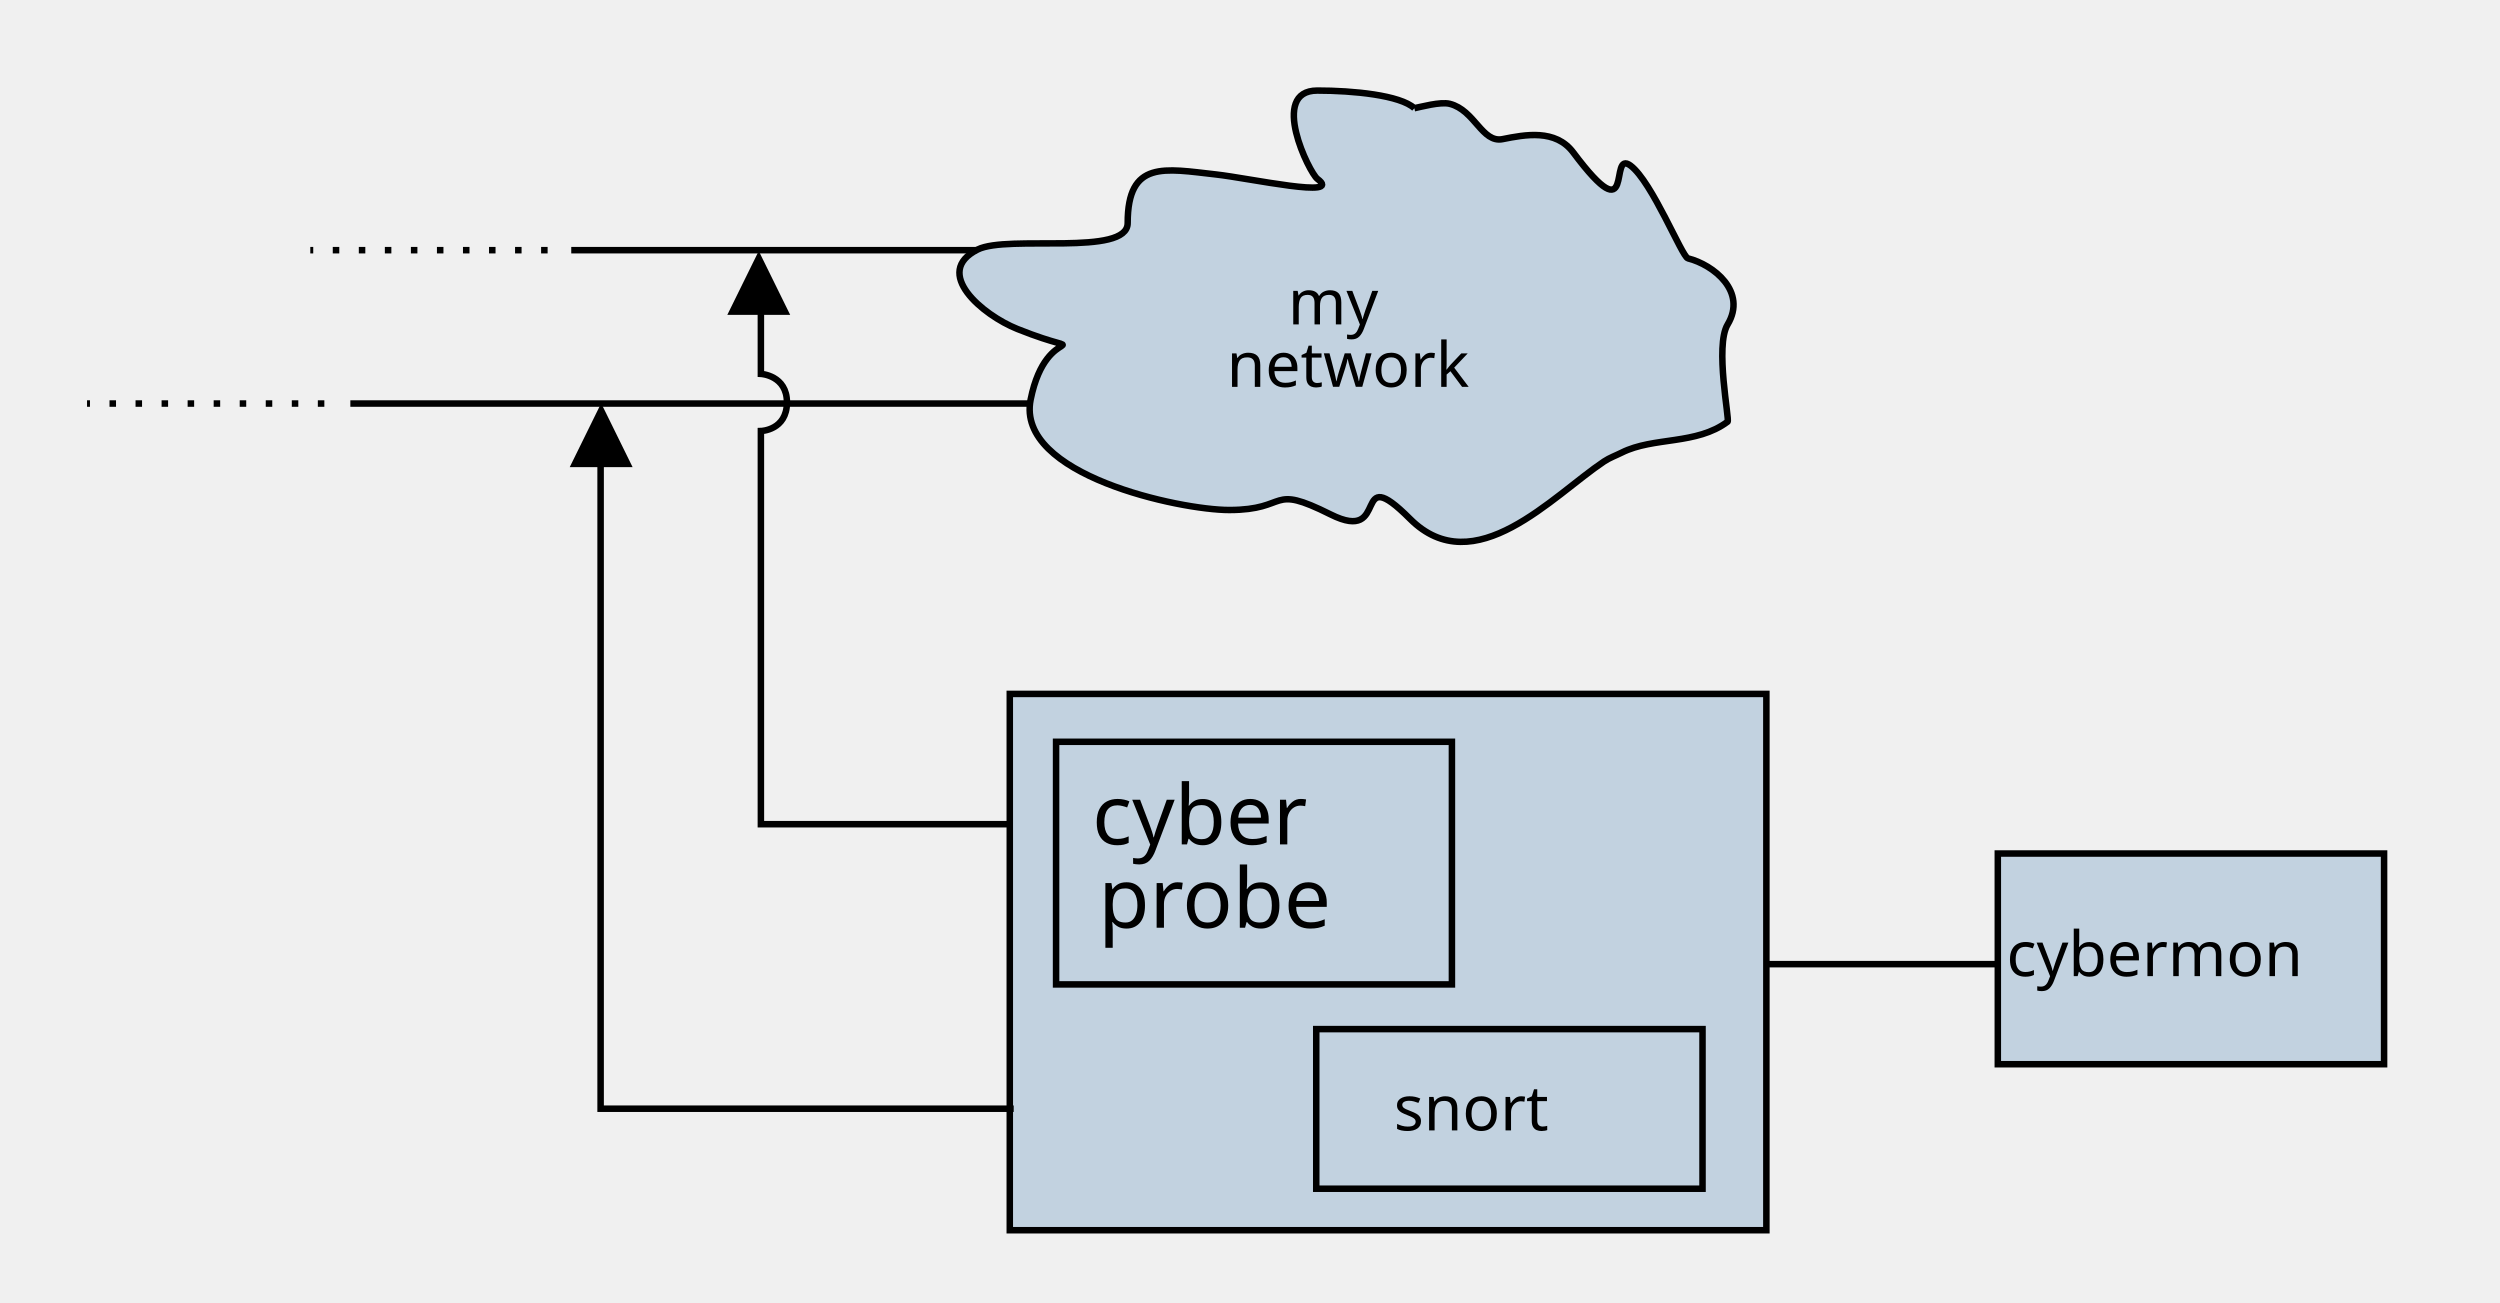
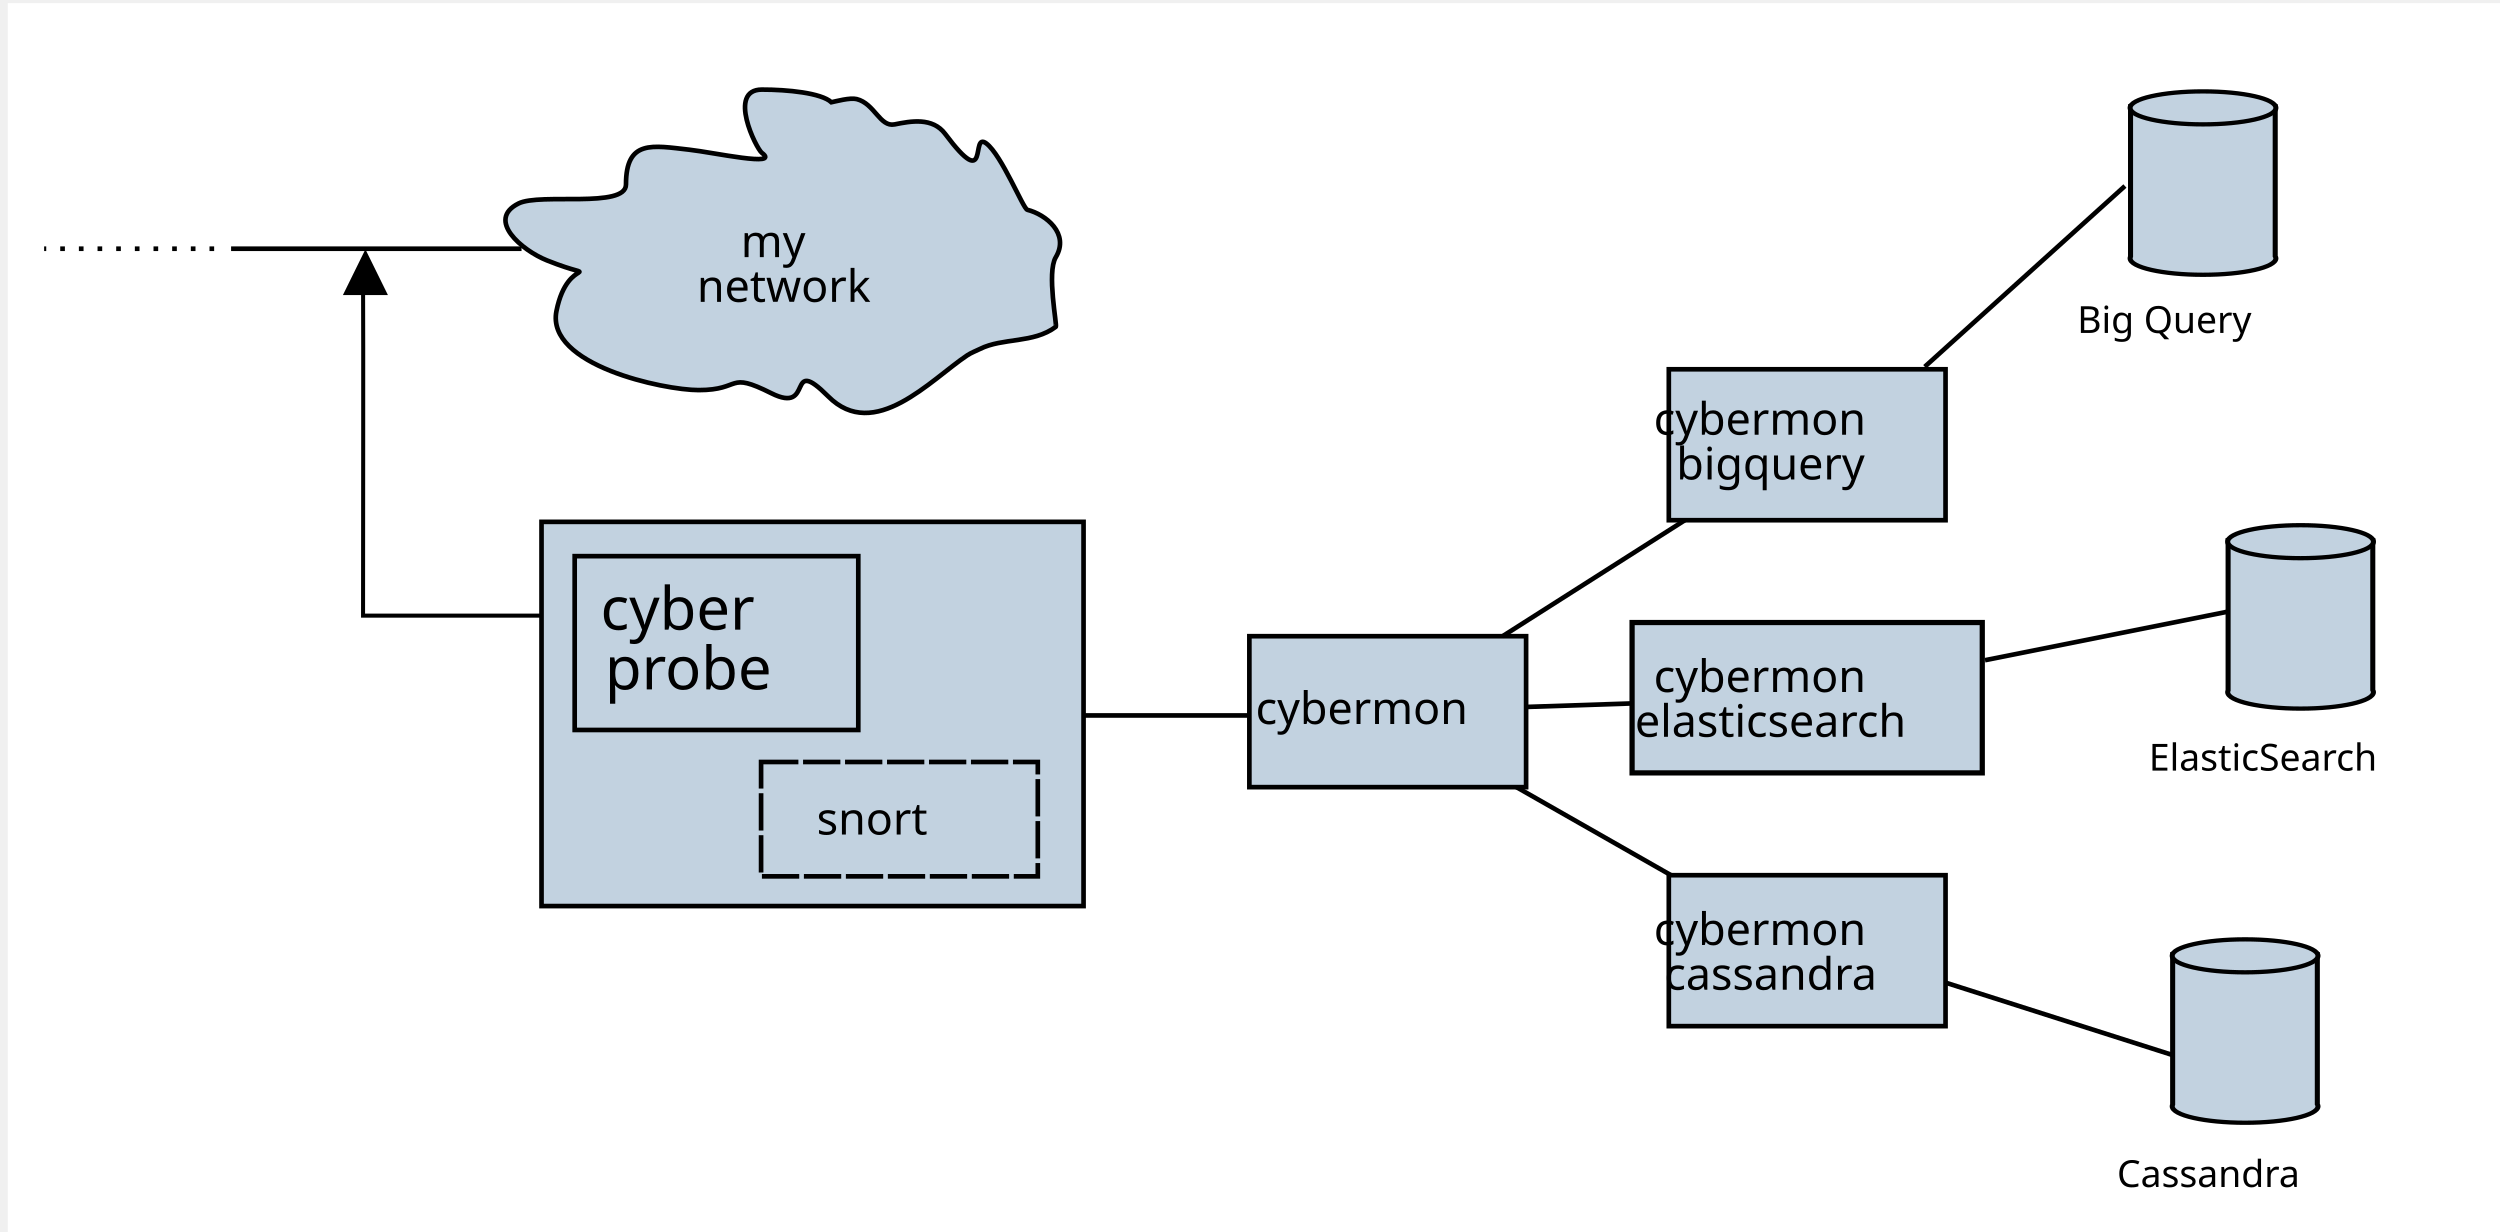
- <svg xmlns="http://www.w3.org/2000/svg" width="960" height="500" id="svg2" version="1.0">
+ <svg xmlns="http://www.w3.org/2000/svg" width="1340" height="660" id="svg2" version="1.0">
  <defs id="defs4" />
-   <g id="layer1">
-     <path style="fill:none;stroke:#000000;stroke-width:2.5;stroke-linecap:butt;stroke-linejoin:miter;stroke-miterlimit:4;stroke-opacity:1;stroke-dasharray:none" d="m 402.827,154.96 -268.294,0" id="path3150" />
-     <path style="fill:#c2d2e0;fill-opacity:1;fill-rule:evenodd;stroke:#000000;stroke-width:2.5;stroke-linecap:butt;stroke-linejoin:miter;stroke-miterlimit:4;stroke-opacity:1;stroke-dasharray:none" d="m 543.13,41.557 c -5.475,-5.021 -23.528,-6.782 -37.266,-6.782 -18.702,0 -3.04,31.627 0,33.909 10.399,7.806 -26.04,-0.259 -38.959,-1.695 -19.773,-2.199 -33.878,-5.607 -33.878,18.65 0,13.036 -45.986,4.364 -57.592,10.173 -17.56,8.788 1.801,25.135 15.245,30.518 31.942,12.788 11.345,-4.217 5.082,27.127 -5.798,29.014 57.499,42.386 76.225,42.386 23.523,0 14.922,-10.334 38.959,1.695 23.395,11.708 7.595,-21.221 30.49,1.695 24.728,24.751 54.896,-8.939 74.531,-22.041 2.101,-1.402 4.517,-2.261 6.776,-3.391 12.286,-6.149 28.663,-2.867 40.653,-11.868 0.864,-0.649 -4.969,-29.011 0,-37.3 7.596,-12.671 -5.393,-22.966 -15.245,-25.432 -2.249,-0.563 -13.718,-29.372 -22.021,-35.604 -8.69,-6.523 2.323,27.401 -22.021,-5.086 -6.786,-9.056 -18.479,-6.813 -27.102,-5.086 -7.922,1.586 -10.673,-11.148 -20.327,-13.564 -3.574,-0.894 -11.221,1.229 -13.551,1.695 z" id="path2160" />
-     <text xml:space="preserve" style="font-size:22px;font-style:normal;font-variant:normal;font-weight:normal;font-stretch:normal;text-align:center;line-height:100%;writing-mode:lr-tb;text-anchor:middle;fill:#000000;fill-opacity:1;stroke:none;font-family:Sans" x="531.921" y="124.559" id="text3134">
-       <tspan id="tspan3136" x="531.921" y="124.559" style="font-size:24px;font-style:normal;font-variant:normal;font-weight:normal;font-stretch:normal;text-align:center;line-height:100%;writing-mode:lr-tb;text-anchor:middle;font-family:Sans">my</tspan>
-       <tspan x="531.921" y="148.559" id="tspan3138" style="font-size:24px;font-style:normal;font-variant:normal;font-weight:normal;font-stretch:normal;text-align:center;line-height:100%;writing-mode:lr-tb;text-anchor:middle;font-family:Sans">network</tspan>
+   <g id="layer1" transform="translate(0,160)">
+     <rect style="color:#000000;clip-rule:nonzero;display:inline;overflow:visible;visibility:visible;opacity:1;isolation:auto;mix-blend-mode:normal;color-interpolation:sRGB;color-interpolation-filters:linearRGB;solid-color:#000000;solid-opacity:1;fill:#ffffff;fill-opacity:1;fill-rule:nonzero;stroke:none;stroke-width:2.5;stroke-linecap:butt;stroke-linejoin:miter;stroke-miterlimit:4;stroke-dasharray:none;stroke-dashoffset:0;stroke-opacity:1;marker:none;color-rendering:auto;image-rendering:auto;shape-rendering:auto;text-rendering:auto;enable-background:accumulate" id="rect4647" width="1341.667" height="675" x="4.167" y="-158.333" />
+     <path style="fill:#c2d2e0;fill-opacity:1;fill-rule:evenodd;stroke:#000000;stroke-width:2.5;stroke-linecap:butt;stroke-linejoin:miter;stroke-miterlimit:4;stroke-dasharray:none;stroke-opacity:1" d="m 445.63,-105.193 c -5.475,-5.021 -23.528,-6.782 -37.266,-6.782 -18.702,0 -3.04,31.627 0,33.909 10.399,7.806 -26.04,-0.259 -38.959,-1.695 -19.773,-2.199 -33.878,-5.607 -33.878,18.65 0,13.036 -45.986,4.364 -57.592,10.173 -17.56,8.788 1.801,25.135 15.245,30.518 31.942,12.788 11.345,-4.217 5.082,27.127 -5.798,29.014 57.499,42.386 76.225,42.386 23.523,0 14.922,-10.334 38.959,1.695 23.395,11.708 7.595,-21.221 30.49,1.695 24.728,24.751 54.896,-8.939 74.531,-22.041 2.101,-1.402 4.517,-2.261 6.776,-3.391 12.286,-6.149 28.663,-2.867 40.653,-11.868 0.864,-0.649 -4.969,-29.011 0,-37.3 7.596,-12.671 -5.393,-22.966 -15.245,-25.432 -2.249,-0.563 -13.718,-29.372 -22.021,-35.604 -8.69,-6.523 2.323,27.401 -22.021,-5.086 -6.786,-9.056 -18.479,-6.813 -27.102,-5.086 -7.922,1.586 -10.673,-11.148 -20.327,-13.564 -3.574,-0.894 -11.221,1.229 -13.551,1.695 z" id="path2160" />
+     <text xml:space="preserve" style="font-style:normal;font-variant:normal;font-weight:normal;font-stretch:normal;font-size:22px;line-height:100%;font-family:Sans;text-align:center;writing-mode:lr-tb;text-anchor:middle;fill:#000000;fill-opacity:1;stroke:none" x="434.421" y="-22.191" id="text3134">
+       <tspan id="tspan3136" x="434.421" y="-22.191" style="font-style:normal;font-variant:normal;font-weight:normal;font-stretch:normal;font-size:24px;line-height:100%;font-family:Sans;text-align:center;writing-mode:lr-tb;text-anchor:middle">my</tspan>
+       <tspan x="434.421" y="1.809" id="tspan3138" style="font-style:normal;font-variant:normal;font-weight:normal;font-stretch:normal;font-size:24px;line-height:100%;font-family:Sans;text-align:center;writing-mode:lr-tb;text-anchor:middle">network</tspan>
    </text>
-     <path style="fill:none;stroke:#000000;stroke-width:2.5;stroke-linecap:butt;stroke-linejoin:miter;stroke-miterlimit:4;stroke-opacity:1;stroke-dasharray:none" d="m 375.046,96.068 -155.684,0" id="path3140" />
-     <path style="fill:none;stroke:#000000;stroke-width:2.5;stroke-linecap:butt;stroke-linejoin:miter;stroke-miterlimit:4;stroke-opacity:1;stroke-dasharray:2.5, 7.5;stroke-dashoffset:0" d="m 210.283,96.068 -91.128,0" id="path3142" />
-     <path style="fill:none;stroke:#000000;stroke-width:2.5;stroke-linecap:butt;stroke-linejoin:miter;stroke-miterlimit:4;stroke-opacity:1;stroke-dasharray:2.5, 7.5;stroke-dashoffset:0" d="m 124.549,154.96 -91.128,0" id="path3152" />
-     <rect style="color:#000000;fill:#c2d2e0;fill-opacity:1;fill-rule:evenodd;stroke:#000000;stroke-width:2.5;stroke-linecap:butt;stroke-linejoin:miter;stroke-miterlimit:4;stroke-opacity:1;stroke-dasharray:none;stroke-dashoffset:0;marker:none;visibility:visible;display:inline;overflow:visible;enable-background:accumulate" id="rect3168" width="290.528" height="205.944" x="387.757" y="266.462" />
-     <rect style="color:#000000;fill:#c2d2e0;fill-opacity:1;fill-rule:evenodd;stroke:#000000;stroke-width:2.5;stroke-linecap:butt;stroke-linejoin:miter;stroke-miterlimit:4;stroke-opacity:1;stroke-dasharray:none;stroke-dashoffset:0;marker:none;visibility:visible;display:inline;overflow:visible;enable-background:accumulate" id="rect3170" width="152.006" height="93.165" x="405.532" y="284.85" />
-     <text xml:space="preserve" style="font-size:22px;font-style:normal;font-variant:normal;font-weight:normal;font-stretch:normal;text-align:center;line-height:100%;writing-mode:lr-tb;text-anchor:middle;fill:#000000;fill-opacity:1;stroke:none;font-family:Sans" x="480.722" y="324.261" id="text3174">
-       <tspan x="480.722" y="324.261" id="tspan3178" style="font-size:32px;font-style:normal;font-variant:normal;font-weight:normal;font-stretch:normal;text-align:center;line-height:100%;writing-mode:lr-tb;text-anchor:middle;font-family:Sans">cyber</tspan>
-       <tspan x="480.722" y="356.261" style="font-size:32px;font-style:normal;font-variant:normal;font-weight:normal;font-stretch:normal;text-align:center;line-height:100%;writing-mode:lr-tb;text-anchor:middle;font-family:Sans" id="tspan3182">probe</tspan>
+     <path style="fill:none;stroke:#000000;stroke-width:2.5;stroke-linecap:butt;stroke-linejoin:miter;stroke-miterlimit:4;stroke-dasharray:none;stroke-opacity:1" d="m 279.546,-26.682 -155.684,0" id="path3140" />
+     <path style="fill:none;stroke:#000000;stroke-width:2.5;stroke-linecap:butt;stroke-linejoin:miter;stroke-miterlimit:4;stroke-dasharray:2.5, 7.5;stroke-dashoffset:0;stroke-opacity:1" d="m 114.783,-26.682 -91.128,0" id="path3142" />
+     <rect style="color:#000000;display:inline;overflow:visible;visibility:visible;fill:#c2d2e0;fill-opacity:1;fill-rule:evenodd;stroke:#000000;stroke-width:2.5;stroke-linecap:butt;stroke-linejoin:miter;stroke-miterlimit:4;stroke-dasharray:none;stroke-dashoffset:0;stroke-opacity:1;marker:none;enable-background:accumulate" id="rect3168" width="290.528" height="205.944" x="290.257" y="119.712" />
+     <rect style="color:#000000;display:inline;overflow:visible;visibility:visible;fill:#c2d2e0;fill-opacity:1;fill-rule:evenodd;stroke:#000000;stroke-width:2.5;stroke-linecap:butt;stroke-linejoin:miter;stroke-miterlimit:4;stroke-dasharray:none;stroke-dashoffset:0;stroke-opacity:1;marker:none;enable-background:accumulate" id="rect3170" width="152.006" height="93.165" x="308.032" y="138.1" />
+     <text xml:space="preserve" style="font-style:normal;font-variant:normal;font-weight:normal;font-stretch:normal;font-size:22px;line-height:100%;font-family:Sans;text-align:center;writing-mode:lr-tb;text-anchor:middle;fill:#000000;fill-opacity:1;stroke:none" x="383.222" y="177.511" id="text3174">
+       <tspan x="383.222" y="177.511" id="tspan3178" style="font-style:normal;font-variant:normal;font-weight:normal;font-stretch:normal;font-size:32px;line-height:100%;font-family:Sans;text-align:center;writing-mode:lr-tb;text-anchor:middle">cyber</tspan>
+       <tspan x="383.222" y="209.511" style="font-style:normal;font-variant:normal;font-weight:normal;font-stretch:normal;font-size:32px;line-height:100%;font-family:Sans;text-align:center;writing-mode:lr-tb;text-anchor:middle" id="tspan3182">probe</tspan>
    </text>
-     <rect style="color:#000000;fill:#c2d2e0;fill-opacity:1;fill-rule:evenodd;stroke:#000000;stroke-width:2.5;stroke-linecap:butt;stroke-linejoin:miter;stroke-miterlimit:4;stroke-opacity:1;stroke-dasharray:none;stroke-dashoffset:0;marker:none;visibility:visible;display:inline;overflow:visible;enable-background:accumulate" id="rect3172" width="148.329" height="61.293" x="505.439" y="395.177" />
-     <text xml:space="preserve" style="font-size:22px;font-style:normal;font-variant:normal;font-weight:normal;font-stretch:normal;text-align:center;line-height:100%;writing-mode:lr-tb;text-anchor:middle;fill:#000000;fill-opacity:1;stroke:none;font-family:Sans" x="579.246" y="434.079" id="text3186">
-       <tspan x="579.246" y="434.079" style="font-size:24px;font-style:normal;font-variant:normal;font-weight:normal;font-stretch:normal;text-align:center;line-height:100%;writing-mode:lr-tb;text-anchor:middle;font-family:Sans" id="tspan3190">snort</tspan>
+     <rect style="color:#000000;display:inline;overflow:visible;visibility:visible;fill:#c2d2e0;fill-opacity:1;fill-rule:evenodd;stroke:#000000;stroke-width:2.5;stroke-linecap:butt;stroke-linejoin:miter;stroke-miterlimit:4;stroke-dasharray:20, 2.5;stroke-dashoffset:0;stroke-opacity:1;marker:none;enable-background:accumulate" id="rect3172" width="148.329" height="61.293" x="407.939" y="248.427" />
+     <text xml:space="preserve" style="font-style:normal;font-variant:normal;font-weight:normal;font-stretch:normal;font-size:22px;line-height:100%;font-family:Sans;text-align:center;writing-mode:lr-tb;text-anchor:middle;fill:#000000;fill-opacity:1;stroke:none" x="481.746" y="287.329" id="text3186">
+       <tspan x="481.746" y="287.329" style="font-style:normal;font-variant:normal;font-weight:normal;font-stretch:normal;font-size:24px;line-height:100%;font-family:Sans;text-align:center;writing-mode:lr-tb;text-anchor:middle" id="tspan3190">snort</tspan>
    </text>
-     <rect style="color:#000000;fill:#c2d2e0;fill-opacity:1;fill-rule:evenodd;stroke:#000000;stroke-width:2.5;stroke-linecap:butt;stroke-linejoin:miter;stroke-miterlimit:4;stroke-opacity:1;stroke-dasharray:none;stroke-dashoffset:0;marker:none;visibility:visible;display:inline;overflow:visible;enable-background:accumulate" id="rect3239" width="148.329" height="80.906" x="767.159" y="327.755" />
-     <text xml:space="preserve" style="font-size:22px;font-style:normal;font-variant:normal;font-weight:normal;font-stretch:normal;text-align:center;line-height:100%;writing-mode:lr-tb;text-anchor:middle;fill:#000000;fill-opacity:1;stroke:none;font-family:Sans" x="841.693" y="374.83" id="text3241">
-       <tspan x="841.693" y="374.83" style="font-size:24px;font-style:normal;font-variant:normal;font-weight:normal;font-stretch:normal;text-align:center;line-height:100%;writing-mode:lr-tb;text-anchor:middle;font-family:Sans" id="tspan3248">cybermon</tspan>
+     <rect style="color:#000000;display:inline;overflow:visible;visibility:visible;fill:#c2d2e0;fill-opacity:1;fill-rule:evenodd;stroke:#000000;stroke-width:2.5;stroke-linecap:butt;stroke-linejoin:miter;stroke-miterlimit:4;stroke-dasharray:none;stroke-dashoffset:0;stroke-opacity:1;marker:none;enable-background:accumulate" id="rect3239" width="148.329" height="80.906" x="669.659" y="181.005" />
+     <text xml:space="preserve" style="font-style:normal;font-variant:normal;font-weight:normal;font-stretch:normal;font-size:22px;line-height:100%;font-family:Sans;text-align:center;writing-mode:lr-tb;text-anchor:middle;fill:#000000;fill-opacity:1;stroke:none" x="744.193" y="228.08" id="text3241">
+       <tspan x="744.193" y="228.08" style="font-style:normal;font-variant:normal;font-weight:normal;font-stretch:normal;font-size:24px;line-height:100%;font-family:Sans;text-align:center;writing-mode:lr-tb;text-anchor:middle" id="tspan3248">cybermon</tspan>
    </text>
-     <path style="color:#000000;fill:#000000;fill-opacity:1;fill-rule:evenodd;stroke:#000000;stroke-width:16.496;stroke-linecap:butt;stroke-linejoin:miter;stroke-miterlimit:4;stroke-opacity:1;stroke-dasharray:none;stroke-dashoffset:0;marker:none;visibility:visible;display:inline;overflow:visible;enable-background:accumulate" id="path3258" d="m 181.194,290.7 -143.951,0 71.975,-124.665 z" transform="matrix(0.1399036,0,0,0.1641776,276.0787,71.82051)" />
-     <path style="color:#000000;fill:#000000;fill-opacity:1;fill-rule:evenodd;stroke:#000000;stroke-width:16.496;stroke-linecap:butt;stroke-linejoin:miter;stroke-miterlimit:4;stroke-opacity:1;stroke-dasharray:none;stroke-dashoffset:0;marker:none;visibility:visible;display:inline;overflow:visible;enable-background:accumulate" id="path3260" d="m 181.194,290.7 -143.951,0 71.975,-124.665 z" transform="matrix(0.1399036,0,0,0.1641776,215.5672,130.2881)" />
-     <path style="color:#000000;fill:none;stroke:#000000;stroke-width:2.5;stroke-linecap:butt;stroke-linejoin:miter;stroke-miterlimit:4;stroke-opacity:1;stroke-dasharray:none;stroke-dashoffset:0;marker:none;visibility:visible;display:inline;overflow:visible;enable-background:accumulate" d="m 292.179,120.591 0,22.975 c 0,0 10.051,0.551 10,10.975 0,10.726 -10,10.975 -10,10.975 l 0,150.975 95.349,0" id="path3262" />
-     <path style="color:#000000;fill:none;stroke:#000000;stroke-width:2.5;stroke-linecap:butt;stroke-linejoin:miter;stroke-miterlimit:4;stroke-opacity:1;stroke-dasharray:none;stroke-dashoffset:0;marker:none;visibility:visible;display:inline;overflow:visible;enable-background:accumulate" d="m 230.635,178.667 0,247.077 158.626,0" id="path3264" />
-     <path style="color:#000000;fill:none;stroke:#000000;stroke-width:2.5;stroke-linecap:butt;stroke-linejoin:miter;stroke-miterlimit:4;stroke-opacity:1;stroke-dasharray:none;stroke-dashoffset:0;marker:none;visibility:visible;display:inline;overflow:visible;enable-background:accumulate" d="m 678.776,370.233 87.548,0" id="path3266" />
+     <path style="color:#000000;display:inline;overflow:visible;visibility:visible;fill:#000000;fill-opacity:1;fill-rule:evenodd;stroke:#000000;stroke-width:16.496;stroke-linecap:butt;stroke-linejoin:miter;stroke-miterlimit:4;stroke-dasharray:none;stroke-dashoffset:0;stroke-opacity:1;marker:none;enable-background:accumulate" id="path3258" d="m 181.194,290.7 -143.951,0 71.975,-124.665 z" transform="matrix(0.1399036,0,0,0.1641776,180.5787,-50.92949)" />
+     <path style="color:#000000;display:inline;overflow:visible;visibility:visible;fill:none;stroke:#000000;stroke-width:2.161;stroke-linecap:butt;stroke-linejoin:miter;stroke-miterlimit:4;stroke-dasharray:none;stroke-dashoffset:0;stroke-opacity:1;marker:none;enable-background:accumulate" d="m 194.595,-12.085 c 0.215,45.888 0,117.793 0,182.069 l 95.519,0" id="path3262" />
+     <path style="color:#000000;display:inline;overflow:visible;visibility:visible;fill:none;stroke:#000000;stroke-width:2.5;stroke-linecap:butt;stroke-linejoin:miter;stroke-miterlimit:4;stroke-dasharray:none;stroke-dashoffset:0;stroke-opacity:1;marker:none;enable-background:accumulate" d="m 581.276,223.483 87.548,0" id="path3266" />
+     <g id="g4226" transform="translate(-87.72096,-206.9297)">
+       <rect y="244.858" x="982.202" height="80.906" width="148.329" id="rect3239-3" style="color:#000000;display:inline;overflow:visible;visibility:visible;fill:#c2d2e0;fill-opacity:1;fill-rule:evenodd;stroke:#000000;stroke-width:2.5;stroke-linecap:butt;stroke-linejoin:miter;stroke-miterlimit:4;stroke-dasharray:none;stroke-dashoffset:0;stroke-opacity:1;marker:none;enable-background:accumulate" />
+       <text id="text3241-6" y="279.932" x="1056.735" style="font-style:normal;font-variant:normal;font-weight:normal;font-stretch:normal;font-size:22px;line-height:100%;font-family:Sans;text-align:center;writing-mode:lr-tb;text-anchor:middle;fill:#000000;fill-opacity:1;stroke:none" xml:space="preserve">
+         <tspan id="tspan3248-7" style="font-style:normal;font-variant:normal;font-weight:normal;font-stretch:normal;font-size:24px;line-height:100%;font-family:Sans;text-align:center;writing-mode:lr-tb;text-anchor:middle" y="279.932" x="1056.735">cybermon</tspan>
+         <tspan id="tspan4208" style="font-style:normal;font-variant:normal;font-weight:normal;font-stretch:normal;font-size:24px;line-height:100%;font-family:Sans;text-align:center;writing-mode:lr-tb;text-anchor:middle" y="303.932" x="1056.735">bigquery</tspan>
+       </text>
+     </g>
+     <g id="g4220" transform="translate(-123.7455,-215.2775)">
+       <rect y="388.951" x="998.541" height="80.6" width="187.699" id="rect3239-5" style="color:#000000;display:inline;overflow:visible;visibility:visible;fill:#c2d2e0;fill-opacity:1;fill-rule:evenodd;stroke:#000000;stroke-width:2.807;stroke-linecap:butt;stroke-linejoin:miter;stroke-miterlimit:4;stroke-dasharray:none;stroke-dashoffset:0;stroke-opacity:1;marker:none;enable-background:accumulate" />
+       <text id="text3241-3" y="426.198" x="1092.76" style="font-style:normal;font-variant:normal;font-weight:normal;font-stretch:normal;font-size:22px;line-height:100%;font-family:Sans;text-align:center;writing-mode:lr-tb;text-anchor:middle;fill:#000000;fill-opacity:1;stroke:none" xml:space="preserve">
+         <tspan id="tspan3248-5" style="font-style:normal;font-variant:normal;font-weight:normal;font-stretch:normal;font-size:24px;line-height:100%;font-family:Sans;text-align:center;writing-mode:lr-tb;text-anchor:middle" y="426.198" x="1092.76">cybermon</tspan>
+         <tspan id="tspan4210" style="font-style:normal;font-variant:normal;font-weight:normal;font-stretch:normal;font-size:24px;line-height:100%;font-family:Sans;text-align:center;writing-mode:lr-tb;text-anchor:middle" y="450.198" x="1092.76">elasticsearch</tspan>
+       </text>
+     </g>
+     <g id="g4214" transform="translate(-99.91914,-211.4271)">
+       <rect y="520.538" x="994.4" height="80.906" width="148.329" id="rect3239-6" style="color:#000000;display:inline;overflow:visible;visibility:visible;fill:#c2d2e0;fill-opacity:1;fill-rule:evenodd;stroke:#000000;stroke-width:2.5;stroke-linecap:butt;stroke-linejoin:miter;stroke-miterlimit:4;stroke-dasharray:none;stroke-dashoffset:0;stroke-opacity:1;marker:none;enable-background:accumulate" />
+       <text id="text3241-2" y="557.938" x="1068.998" style="font-style:normal;font-variant:normal;font-weight:normal;font-stretch:normal;font-size:22px;line-height:100%;font-family:Sans;text-align:center;writing-mode:lr-tb;text-anchor:middle;fill:#000000;fill-opacity:1;stroke:none" xml:space="preserve">
+         <tspan id="tspan3248-9" style="font-style:normal;font-variant:normal;font-weight:normal;font-stretch:normal;font-size:24px;line-height:100%;font-family:Sans;text-align:center;writing-mode:lr-tb;text-anchor:middle" y="557.938" x="1068.998">cybermon</tspan>
+         <tspan id="tspan4212" style="font-style:normal;font-variant:normal;font-weight:normal;font-stretch:normal;font-size:24px;line-height:100%;font-family:Sans;text-align:center;writing-mode:lr-tb;text-anchor:middle" y="581.938" x="1068.998">cassandra</tspan>
+       </text>
+     </g>
+     <path style="color:#000000;clip-rule:nonzero;display:inline;overflow:visible;visibility:visible;opacity:1;isolation:auto;mix-blend-mode:normal;color-interpolation:sRGB;color-interpolation-filters:linearRGB;solid-color:#000000;solid-opacity:1;fill:none;fill-opacity:1;fill-rule:nonzero;stroke:#000000;stroke-width:2.5;stroke-linecap:butt;stroke-linejoin:miter;stroke-miterlimit:4;stroke-dasharray:none;stroke-dashoffset:0;stroke-opacity:1;marker:none;color-rendering:auto;image-rendering:auto;shape-rendering:auto;text-rendering:auto;enable-background:accumulate" d="m 805.389,181.005 97.69,-62.17" id="path4232" />
+     <path style="color:#000000;clip-rule:nonzero;display:inline;overflow:visible;visibility:visible;opacity:1;isolation:auto;mix-blend-mode:normal;color-interpolation:sRGB;color-interpolation-filters:linearRGB;solid-color:#000000;solid-opacity:1;fill:none;fill-opacity:1;fill-rule:nonzero;stroke:#000000;stroke-width:2.5;stroke-linecap:butt;stroke-linejoin:miter;stroke-miterlimit:4;stroke-dasharray:none;stroke-dashoffset:0;stroke-opacity:1;marker:none;color-rendering:auto;image-rendering:auto;shape-rendering:auto;text-rendering:auto;enable-background:accumulate" d="M 817.988,218.922 874.796,217.031" id="path4234" />
+     <path style="color:#000000;clip-rule:nonzero;display:inline;overflow:visible;visibility:visible;opacity:1;isolation:auto;mix-blend-mode:normal;color-interpolation:sRGB;color-interpolation-filters:linearRGB;solid-color:#000000;solid-opacity:1;fill:none;fill-opacity:1;fill-rule:nonzero;stroke:#000000;stroke-width:2.5;stroke-linecap:butt;stroke-linejoin:miter;stroke-miterlimit:4;stroke-dasharray:none;stroke-dashoffset:0;stroke-opacity:1;marker:none;color-rendering:auto;image-rendering:auto;shape-rendering:auto;text-rendering:auto;enable-background:accumulate" d="m 812.818,261.912 82.833,47.199" id="path4236" />
+     <g id="g4459" transform="translate(-46.07023,-65.64806)">
+       <g transform="matrix(0.6250587,0,0,0.5304191,536.9187,254.5634)" id="g4323-7">
+         <path style="color:#000000;clip-rule:nonzero;display:inline;overflow:visible;visibility:visible;opacity:1;isolation:auto;mix-blend-mode:normal;color-interpolation:sRGB;color-interpolation-filters:linearRGB;solid-color:#000000;solid-opacity:1;fill:#c2d2e0;fill-opacity:1;fill-rule:evenodd;stroke:#000000;stroke-width:4.342;stroke-linecap:butt;stroke-linejoin:miter;stroke-miterlimit:4;stroke-dasharray:none;stroke-dashoffset:0;stroke-opacity:1;marker:none;color-rendering:auto;image-rendering:auto;shape-rendering:auto;text-rendering:auto;enable-background:accumulate" d="m 1125.359,88.012 0,151.826 a 62.5,16.667 0 0 0 -0.359,1.746 62.5,16.667 0 0 0 62.5,16.666 62.5,16.667 0 0 0 62.5,-16.666 62.5,16.667 0 0 0 -0.574,-2.098 l 0,-151.475 -124.066,0 z" transform="translate(0,-200)" id="rect4264-9" />
+         <ellipse style="color:#000000;clip-rule:nonzero;display:inline;overflow:visible;visibility:visible;opacity:1;isolation:auto;mix-blend-mode:normal;color-interpolation:sRGB;color-interpolation-filters:linearRGB;solid-color:#000000;solid-opacity:1;fill:#c2d2e0;fill-opacity:1;fill-rule:evenodd;stroke:#000000;stroke-width:4.342;stroke-linecap:butt;stroke-linejoin:miter;stroke-miterlimit:4;stroke-dasharray:none;stroke-dashoffset:0;stroke-opacity:1;marker:none;color-rendering:auto;image-rendering:auto;shape-rendering:auto;text-rendering:auto;enable-background:accumulate" id="path4262-2" cx="1187.5" cy="-110.417" rx="62.5" ry="16.667" />
+       </g>
+       <text id="text3241-3-9-8" y="318.697" x="1279.054" style="font-style:normal;font-variant:normal;font-weight:normal;font-stretch:normal;font-size:22px;line-height:100%;font-family:Sans;text-align:center;writing-mode:lr-tb;text-anchor:middle;fill:#000000;fill-opacity:1;stroke:none" xml:space="preserve">
+         <tspan id="tspan4210-2-7" style="font-style:normal;font-variant:normal;font-weight:normal;font-stretch:normal;font-size:20px;line-height:100%;font-family:Sans;text-align:center;writing-mode:lr-tb;text-anchor:middle" y="318.697" x="1279.054">ElasticSearch</tspan>
+       </text>
+     </g>
+     <g id="g4466" transform="translate(-72.35194,-108.9359)">
+       <g transform="matrix(0.6250587,0,0,0.5304191,510.9023,65.32621)" id="g4323">
+         <path style="color:#000000;clip-rule:nonzero;display:inline;overflow:visible;visibility:visible;opacity:1;isolation:auto;mix-blend-mode:normal;color-interpolation:sRGB;color-interpolation-filters:linearRGB;solid-color:#000000;solid-opacity:1;fill:#c2d2e0;fill-opacity:1;fill-rule:evenodd;stroke:#000000;stroke-width:4.342;stroke-linecap:butt;stroke-linejoin:miter;stroke-miterlimit:4;stroke-dasharray:none;stroke-dashoffset:0;stroke-opacity:1;marker:none;color-rendering:auto;image-rendering:auto;shape-rendering:auto;text-rendering:auto;enable-background:accumulate" d="m 1125.359,88.012 0,151.826 a 62.5,16.667 0 0 0 -0.359,1.746 62.5,16.667 0 0 0 62.5,16.666 62.5,16.667 0 0 0 62.5,-16.666 62.5,16.667 0 0 0 -0.574,-2.098 l 0,-151.475 -124.066,0 z" transform="translate(0,-200)" id="rect4264" />
+         <ellipse style="color:#000000;clip-rule:nonzero;display:inline;overflow:visible;visibility:visible;opacity:1;isolation:auto;mix-blend-mode:normal;color-interpolation:sRGB;color-interpolation-filters:linearRGB;solid-color:#000000;solid-opacity:1;fill:#c2d2e0;fill-opacity:1;fill-rule:evenodd;stroke:#000000;stroke-width:4.342;stroke-linecap:butt;stroke-linejoin:miter;stroke-miterlimit:4;stroke-dasharray:none;stroke-dashoffset:0;stroke-opacity:1;marker:none;color-rendering:auto;image-rendering:auto;shape-rendering:auto;text-rendering:auto;enable-background:accumulate" id="path4262" cx="1187.5" cy="-110.417" rx="62.5" ry="16.667" />
+       </g>
+       <text id="text3241-3-9-8-3" y="127.386" x="1252.476" style="font-style:normal;font-variant:normal;font-weight:normal;font-stretch:normal;font-size:22px;line-height:100%;font-family:Sans;text-align:center;writing-mode:lr-tb;text-anchor:middle;fill:#000000;fill-opacity:1;stroke:none" xml:space="preserve">
+         <tspan id="tspan4210-2-7-6" style="font-style:normal;font-variant:normal;font-weight:normal;font-stretch:normal;font-size:20px;line-height:100%;font-family:Sans;text-align:center;writing-mode:lr-tb;text-anchor:middle" y="127.386" x="1252.476">Big Query</tspan>
+       </text>
+     </g>
+     <g id="g4452" transform="translate(-75.7424,-14.55032)">
+       <g transform="matrix(0.6250587,0,0,0.5304191,536.8656,425.4475)" id="g4323-0">
+         <path style="color:#000000;clip-rule:nonzero;display:inline;overflow:visible;visibility:visible;opacity:1;isolation:auto;mix-blend-mode:normal;color-interpolation:sRGB;color-interpolation-filters:linearRGB;solid-color:#000000;solid-opacity:1;fill:#c2d2e0;fill-opacity:1;fill-rule:evenodd;stroke:#000000;stroke-width:4.342;stroke-linecap:butt;stroke-linejoin:miter;stroke-miterlimit:4;stroke-dasharray:none;stroke-dashoffset:0;stroke-opacity:1;marker:none;color-rendering:auto;image-rendering:auto;shape-rendering:auto;text-rendering:auto;enable-background:accumulate" d="m 1125.359,88.012 0,151.826 a 62.5,16.667 0 0 0 -0.359,1.746 62.5,16.667 0 0 0 62.5,16.666 62.5,16.667 0 0 0 62.5,-16.666 62.5,16.667 0 0 0 -0.574,-2.098 l 0,-151.475 -124.066,0 z" transform="translate(0,-200)" id="rect4264-2" />
+         <ellipse style="color:#000000;clip-rule:nonzero;display:inline;overflow:visible;visibility:visible;opacity:1;isolation:auto;mix-blend-mode:normal;color-interpolation:sRGB;color-interpolation-filters:linearRGB;solid-color:#000000;solid-opacity:1;fill:#c2d2e0;fill-opacity:1;fill-rule:evenodd;stroke:#000000;stroke-width:4.342;stroke-linecap:butt;stroke-linejoin:miter;stroke-miterlimit:4;stroke-dasharray:none;stroke-dashoffset:0;stroke-opacity:1;marker:none;color-rendering:auto;image-rendering:auto;shape-rendering:auto;text-rendering:auto;enable-background:accumulate" id="path4262-3" cx="1187.5" cy="-110.417" rx="62.5" ry="16.667" />
+       </g>
+       <text id="text3241-3-9-8-3-1" y="490.786" x="1279.474" style="font-style:normal;font-variant:normal;font-weight:normal;font-stretch:normal;font-size:22px;line-height:100%;font-family:Sans;text-align:center;writing-mode:lr-tb;text-anchor:middle;fill:#000000;fill-opacity:1;stroke:none" xml:space="preserve">
+         <tspan id="tspan4210-2-7-6-2" style="font-style:normal;font-variant:normal;font-weight:normal;font-stretch:normal;font-size:20px;line-height:100%;font-family:Sans;text-align:center;writing-mode:lr-tb;text-anchor:middle" y="490.786" x="1279.474">Cassandra</tspan>
+       </text>
+     </g>
+     <path style="color:#000000;clip-rule:nonzero;display:inline;overflow:visible;visibility:visible;opacity:1;isolation:auto;mix-blend-mode:normal;color-interpolation:sRGB;color-interpolation-filters:linearRGB;solid-color:#000000;solid-opacity:1;fill:none;fill-opacity:1;fill-rule:nonzero;stroke:#000000;stroke-width:2.5;stroke-linecap:butt;stroke-linejoin:miter;stroke-miterlimit:4;stroke-dasharray:none;stroke-dashoffset:0;stroke-opacity:1;marker:none;color-rendering:auto;image-rendering:auto;shape-rendering:auto;text-rendering:auto;enable-background:accumulate" d="m 1031.667,36.583 107.292,-96.875" id="path4473" />
+     <path style="color:#000000;clip-rule:nonzero;display:inline;overflow:visible;visibility:visible;opacity:1;isolation:auto;mix-blend-mode:normal;color-interpolation:sRGB;color-interpolation-filters:linearRGB;solid-color:#000000;solid-opacity:1;fill:none;fill-opacity:1;fill-rule:nonzero;stroke:#000000;stroke-width:2.5;stroke-linecap:butt;stroke-linejoin:miter;stroke-miterlimit:4;stroke-dasharray:none;stroke-dashoffset:0;stroke-opacity:1;marker:none;color-rendering:auto;image-rendering:auto;shape-rendering:auto;text-rendering:auto;enable-background:accumulate" d="m 1063.958,193.875 130.208,-26.042" id="path4475" />
+     <path style="color:#000000;clip-rule:nonzero;display:inline;overflow:visible;visibility:visible;opacity:1;isolation:auto;mix-blend-mode:normal;color-interpolation:sRGB;color-interpolation-filters:linearRGB;solid-color:#000000;solid-opacity:1;fill:none;fill-opacity:1;fill-rule:nonzero;stroke:#000000;stroke-width:2.5;stroke-linecap:butt;stroke-linejoin:miter;stroke-miterlimit:4;stroke-dasharray:none;stroke-dashoffset:0;stroke-opacity:1;marker:none;color-rendering:auto;image-rendering:auto;shape-rendering:auto;text-rendering:auto;enable-background:accumulate" d="m 1043.125,366.792 120.833,38.542" id="path4477" />
  </g>
</svg>
